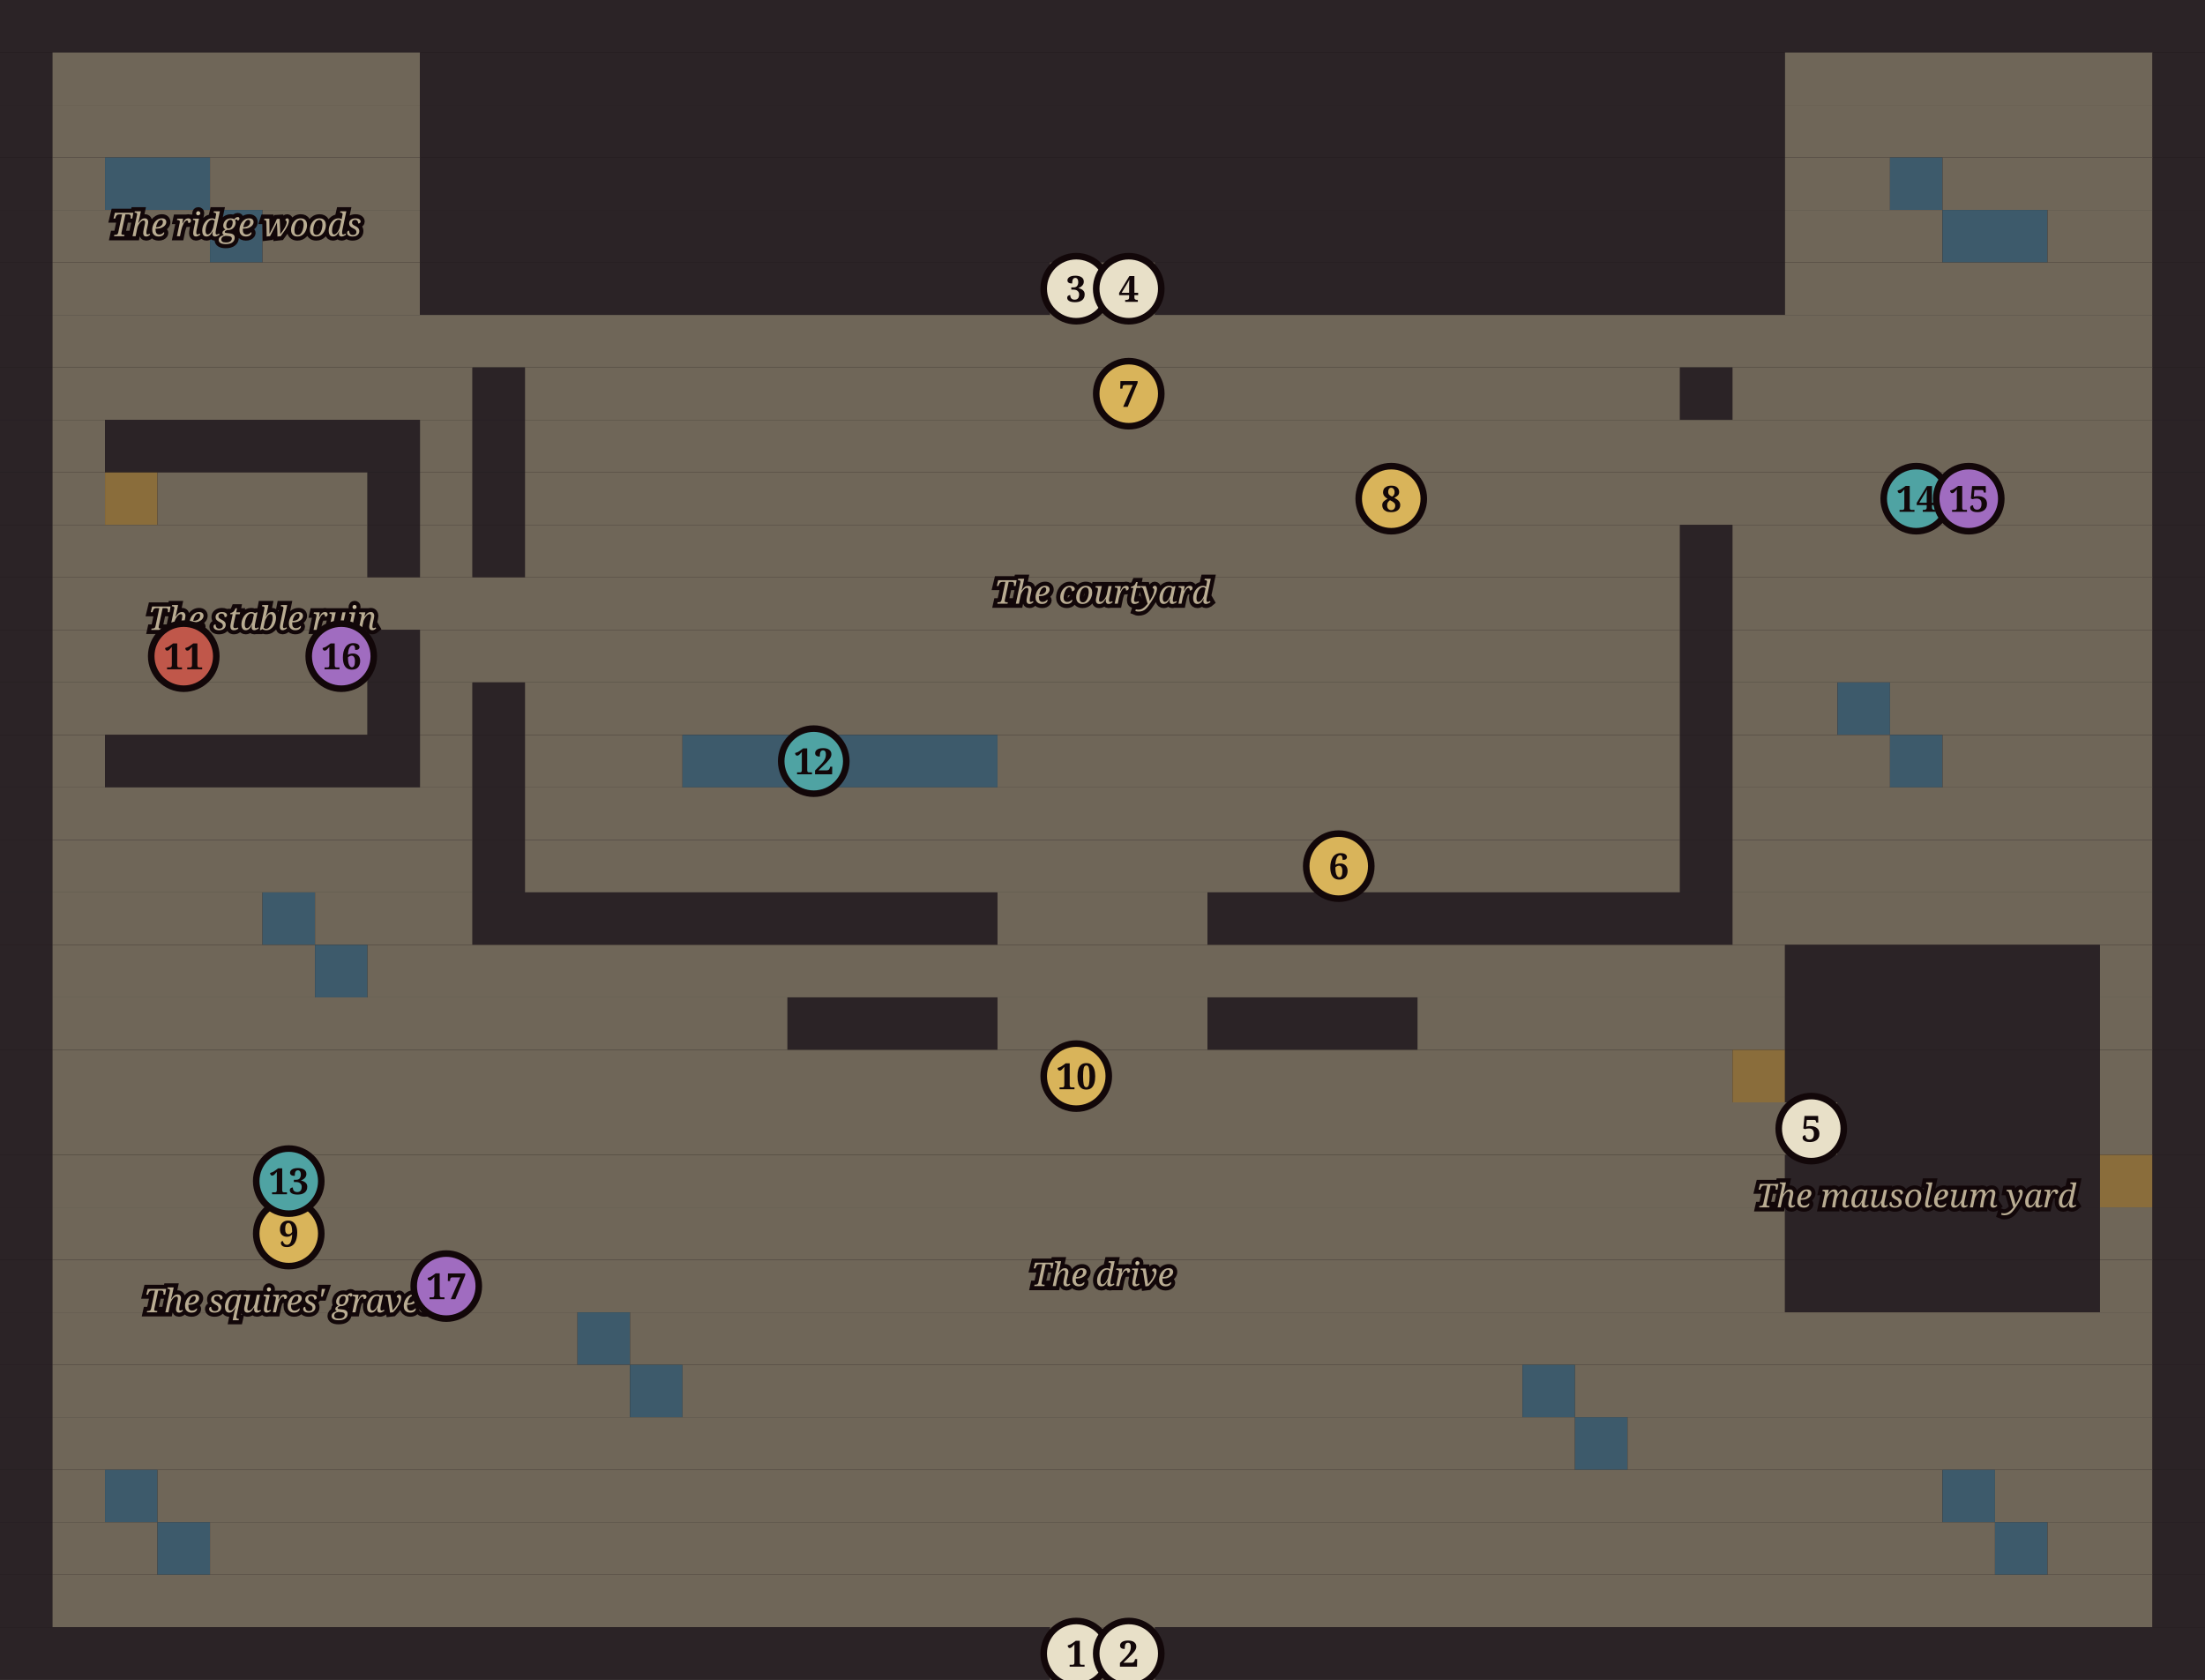
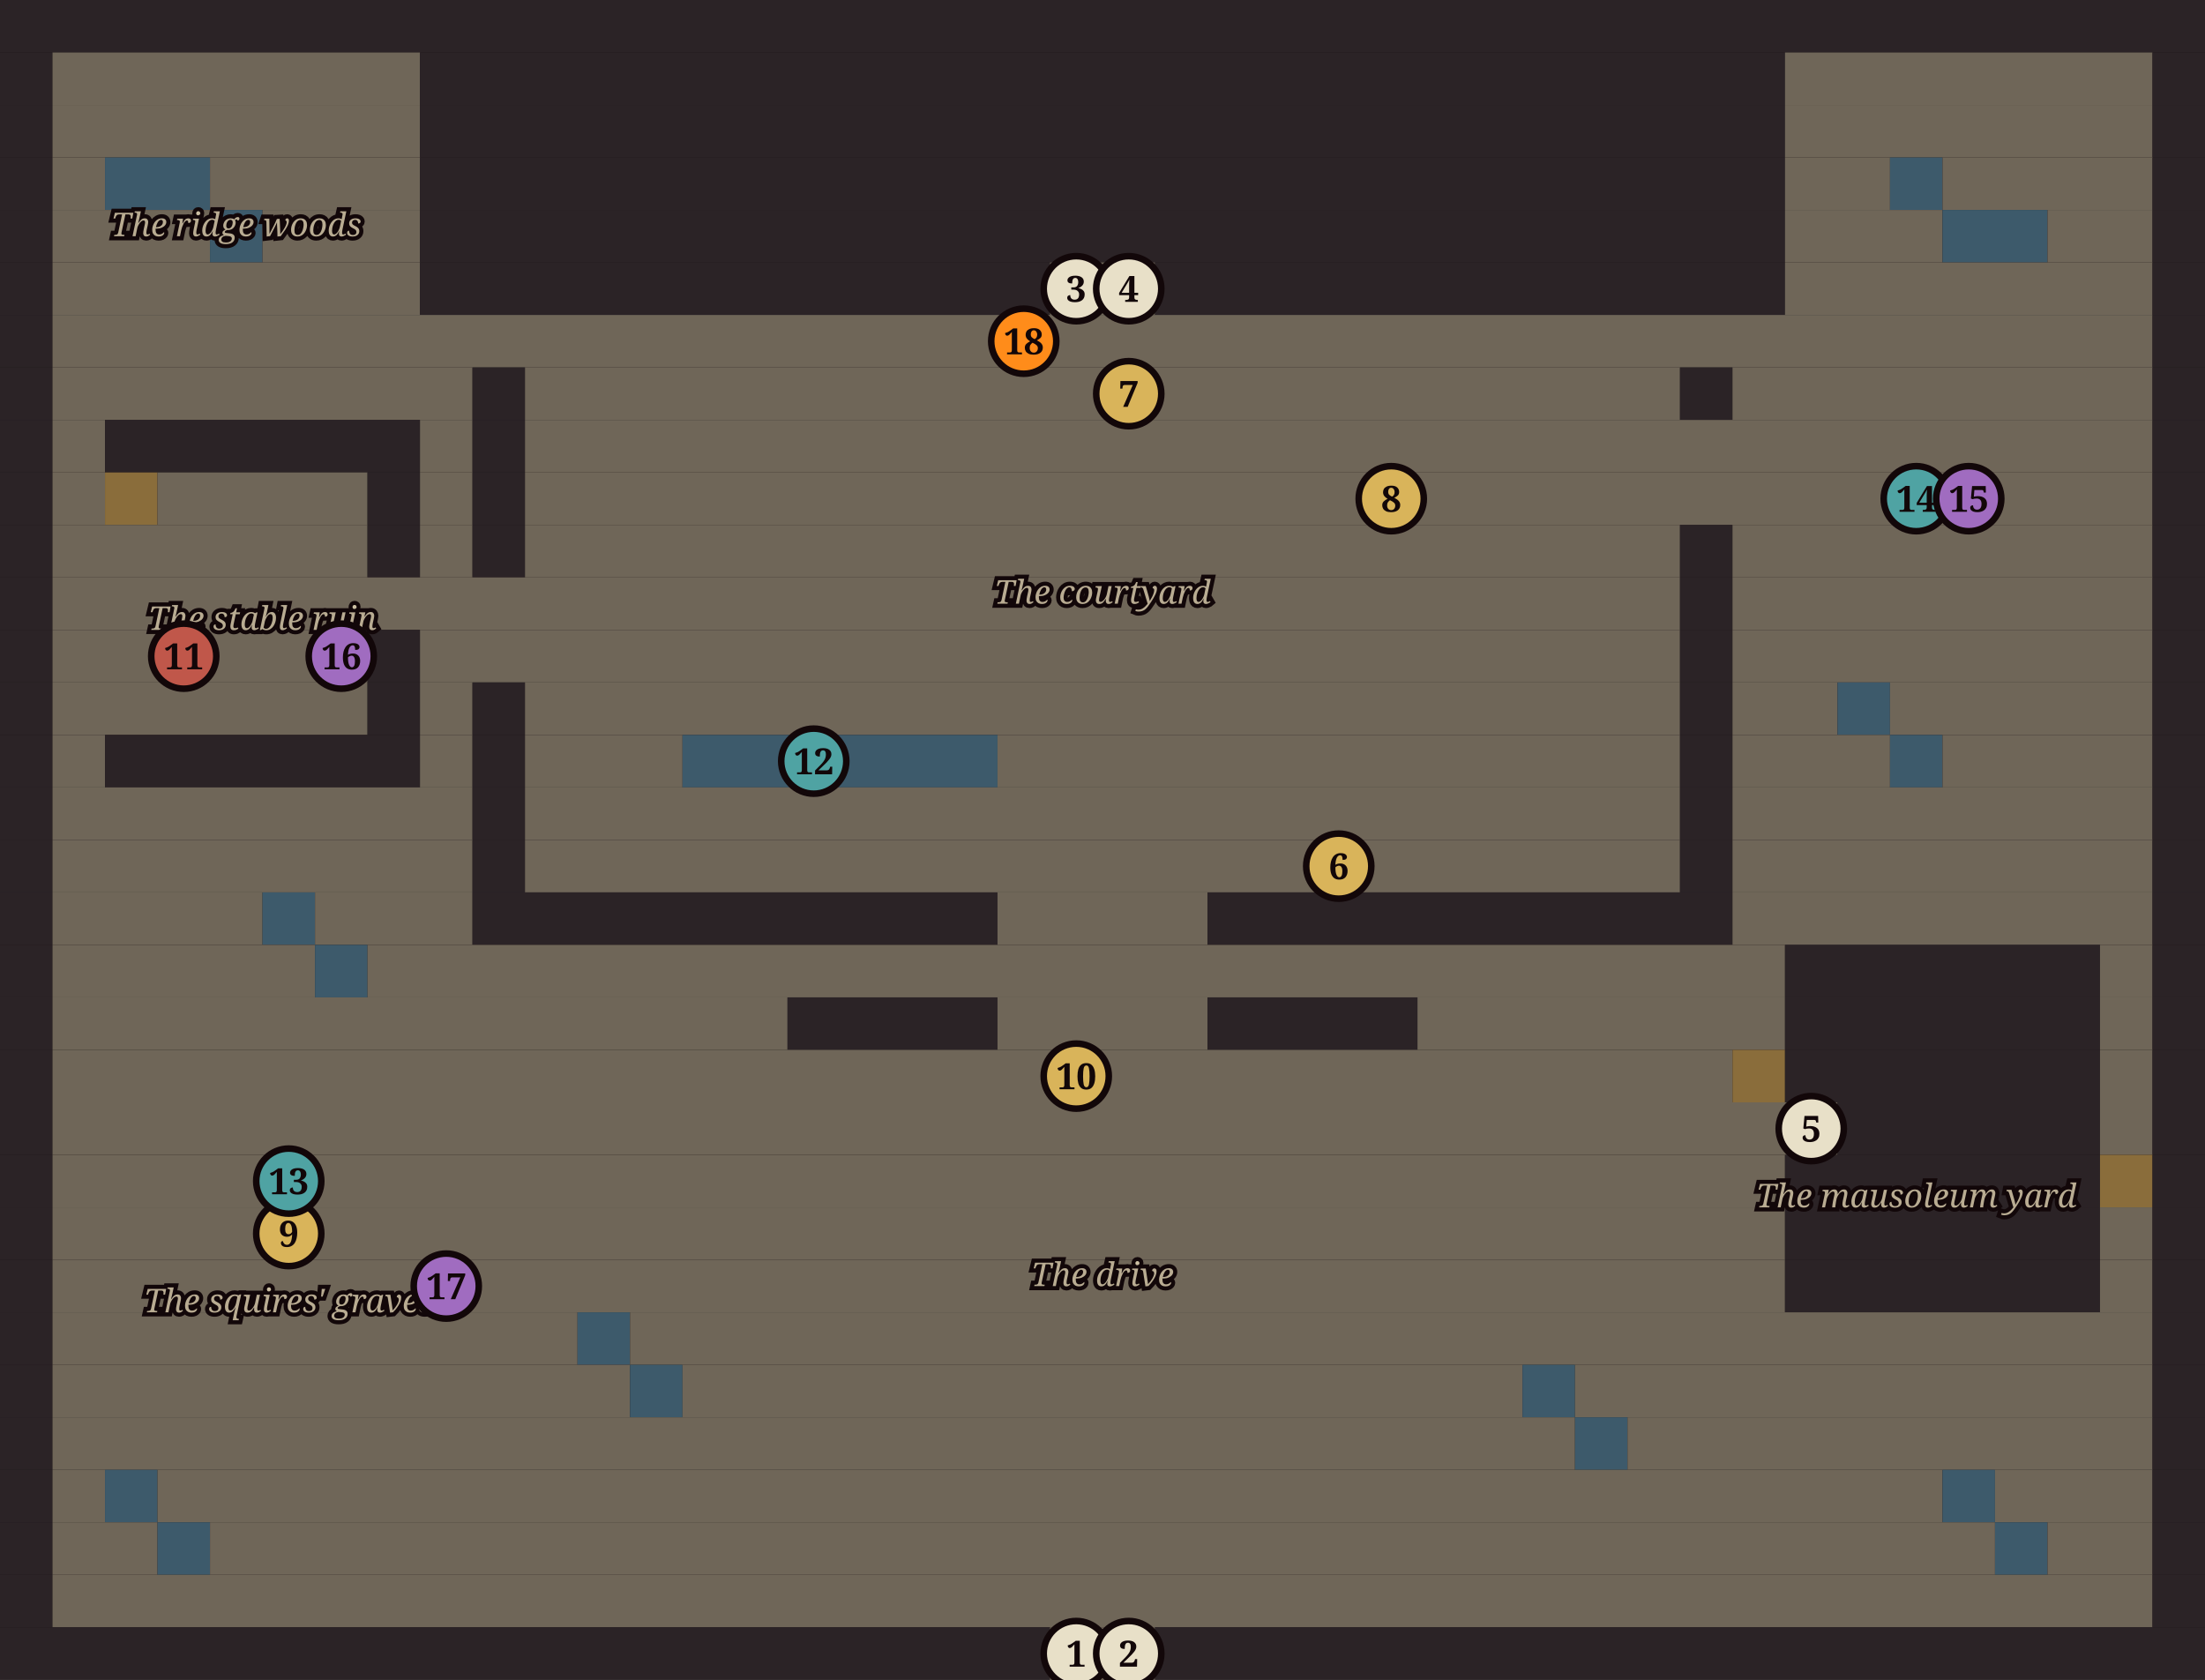
<svg xmlns="http://www.w3.org/2000/svg" viewBox="0 0 672 512" width="672" height="512" font-family="Georgia, serif">
  <rect width="672" height="512" fill="#1a1416" />
  <rect x="0" y="0" width="672" height="16" fill="#2b2326" />
  <rect x="0" y="16" width="16" height="16" fill="#2b2326" />
  <rect x="16" y="16" width="112" height="16" fill="#6f6658" />
  <rect x="128" y="16" width="416" height="16" fill="#2b2326" />
  <rect x="544" y="16" width="112" height="16" fill="#6f6658" />
  <rect x="656" y="16" width="16" height="16" fill="#2b2326" />
  <rect x="0" y="32" width="16" height="16" fill="#2b2326" />
  <rect x="16" y="32" width="112" height="16" fill="#6f6658" />
  <rect x="128" y="32" width="416" height="16" fill="#2b2326" />
  <rect x="544" y="32" width="112" height="16" fill="#6f6658" />
  <rect x="656" y="32" width="16" height="16" fill="#2b2326" />
  <rect x="0" y="48" width="16" height="16" fill="#2b2326" />
  <rect x="16" y="48" width="16" height="16" fill="#6f6658" />
  <rect x="32" y="48" width="32" height="16" fill="#3d5a6b" />
  <rect x="64" y="48" width="64" height="16" fill="#6f6658" />
  <rect x="128" y="48" width="416" height="16" fill="#2b2326" />
  <rect x="544" y="48" width="32" height="16" fill="#6f6658" />
  <rect x="576" y="48" width="16" height="16" fill="#3d5a6b" />
  <rect x="592" y="48" width="64" height="16" fill="#6f6658" />
  <rect x="656" y="48" width="16" height="16" fill="#2b2326" />
  <rect x="0" y="64" width="16" height="16" fill="#2b2326" />
  <rect x="16" y="64" width="48" height="16" fill="#6f6658" />
  <rect x="64" y="64" width="16" height="16" fill="#3d5a6b" />
  <rect x="80" y="64" width="48" height="16" fill="#6f6658" />
  <rect x="128" y="64" width="416" height="16" fill="#2b2326" />
  <rect x="544" y="64" width="48" height="16" fill="#6f6658" />
  <rect x="592" y="64" width="32" height="16" fill="#3d5a6b" />
  <rect x="624" y="64" width="32" height="16" fill="#6f6658" />
  <rect x="656" y="64" width="16" height="16" fill="#2b2326" />
  <rect x="0" y="80" width="16" height="16" fill="#2b2326" />
  <rect x="16" y="80" width="112" height="16" fill="#6f6658" />
  <rect x="128" y="80" width="192" height="16" fill="#2b2326" />
  <rect x="320" y="80" width="32" height="16" fill="#6f6658" />
  <rect x="352" y="80" width="192" height="16" fill="#2b2326" />
  <rect x="544" y="80" width="112" height="16" fill="#6f6658" />
  <rect x="656" y="80" width="16" height="16" fill="#2b2326" />
  <rect x="0" y="96" width="16" height="16" fill="#2b2326" />
  <rect x="16" y="96" width="640" height="16" fill="#6f6658" />
  <rect x="656" y="96" width="16" height="16" fill="#2b2326" />
  <rect x="0" y="112" width="16" height="16" fill="#2b2326" />
  <rect x="16" y="112" width="128" height="16" fill="#6f6658" />
  <rect x="144" y="112" width="16" height="16" fill="#2b2326" />
  <rect x="160" y="112" width="352" height="16" fill="#6f6658" />
  <rect x="512" y="112" width="16" height="16" fill="#2b2326" />
  <rect x="528" y="112" width="128" height="16" fill="#6f6658" />
  <rect x="656" y="112" width="16" height="16" fill="#2b2326" />
  <rect x="0" y="128" width="16" height="16" fill="#2b2326" />
  <rect x="16" y="128" width="16" height="16" fill="#6f6658" />
  <rect x="32" y="128" width="96" height="16" fill="#2b2326" />
  <rect x="128" y="128" width="16" height="16" fill="#6f6658" />
  <rect x="144" y="128" width="16" height="16" fill="#2b2326" />
  <rect x="160" y="128" width="496" height="16" fill="#6f6658" />
  <rect x="656" y="128" width="16" height="16" fill="#2b2326" />
  <rect x="0" y="144" width="16" height="16" fill="#2b2326" />
  <rect x="16" y="144" width="16" height="16" fill="#6f6658" />
  <rect x="32" y="144" width="16" height="16" fill="#8a6d3b" />
  <rect x="48" y="144" width="64" height="16" fill="#6f6658" />
  <rect x="112" y="144" width="16" height="16" fill="#2b2326" />
  <rect x="128" y="144" width="16" height="16" fill="#6f6658" />
  <rect x="144" y="144" width="16" height="16" fill="#2b2326" />
  <rect x="160" y="144" width="496" height="16" fill="#6f6658" />
  <rect x="656" y="144" width="16" height="16" fill="#2b2326" />
  <rect x="0" y="160" width="16" height="16" fill="#2b2326" />
  <rect x="16" y="160" width="96" height="16" fill="#6f6658" />
  <rect x="112" y="160" width="16" height="16" fill="#2b2326" />
  <rect x="128" y="160" width="16" height="16" fill="#6f6658" />
  <rect x="144" y="160" width="16" height="16" fill="#2b2326" />
  <rect x="160" y="160" width="352" height="16" fill="#6f6658" />
  <rect x="512" y="160" width="16" height="16" fill="#2b2326" />
  <rect x="528" y="160" width="128" height="16" fill="#6f6658" />
  <rect x="656" y="160" width="16" height="16" fill="#2b2326" />
  <rect x="0" y="176" width="16" height="16" fill="#2b2326" />
  <rect x="16" y="176" width="496" height="16" fill="#6f6658" />
  <rect x="512" y="176" width="16" height="16" fill="#2b2326" />
  <rect x="528" y="176" width="128" height="16" fill="#6f6658" />
  <rect x="656" y="176" width="16" height="16" fill="#2b2326" />
  <rect x="0" y="192" width="16" height="16" fill="#2b2326" />
  <rect x="16" y="192" width="96" height="16" fill="#6f6658" />
  <rect x="112" y="192" width="16" height="16" fill="#2b2326" />
  <rect x="128" y="192" width="384" height="16" fill="#6f6658" />
  <rect x="512" y="192" width="16" height="16" fill="#2b2326" />
  <rect x="528" y="192" width="128" height="16" fill="#6f6658" />
  <rect x="656" y="192" width="16" height="16" fill="#2b2326" />
  <rect x="0" y="208" width="16" height="16" fill="#2b2326" />
  <rect x="16" y="208" width="96" height="16" fill="#6f6658" />
  <rect x="112" y="208" width="16" height="16" fill="#2b2326" />
  <rect x="128" y="208" width="16" height="16" fill="#6f6658" />
  <rect x="144" y="208" width="16" height="16" fill="#2b2326" />
  <rect x="160" y="208" width="352" height="16" fill="#6f6658" />
  <rect x="512" y="208" width="16" height="16" fill="#2b2326" />
  <rect x="528" y="208" width="32" height="16" fill="#6f6658" />
  <rect x="560" y="208" width="16" height="16" fill="#3d5a6b" />
  <rect x="576" y="208" width="80" height="16" fill="#6f6658" />
  <rect x="656" y="208" width="16" height="16" fill="#2b2326" />
  <rect x="0" y="224" width="16" height="16" fill="#2b2326" />
  <rect x="16" y="224" width="16" height="16" fill="#6f6658" />
  <rect x="32" y="224" width="96" height="16" fill="#2b2326" />
  <rect x="128" y="224" width="16" height="16" fill="#6f6658" />
  <rect x="144" y="224" width="16" height="16" fill="#2b2326" />
  <rect x="160" y="224" width="48" height="16" fill="#6f6658" />
  <rect x="208" y="224" width="96" height="16" fill="#3d5a6b" />
  <rect x="304" y="224" width="208" height="16" fill="#6f6658" />
  <rect x="512" y="224" width="16" height="16" fill="#2b2326" />
  <rect x="528" y="224" width="48" height="16" fill="#6f6658" />
  <rect x="576" y="224" width="16" height="16" fill="#3d5a6b" />
  <rect x="592" y="224" width="64" height="16" fill="#6f6658" />
  <rect x="656" y="224" width="16" height="16" fill="#2b2326" />
  <rect x="0" y="240" width="16" height="16" fill="#2b2326" />
  <rect x="16" y="240" width="128" height="16" fill="#6f6658" />
  <rect x="144" y="240" width="16" height="16" fill="#2b2326" />
  <rect x="160" y="240" width="352" height="16" fill="#6f6658" />
  <rect x="512" y="240" width="16" height="16" fill="#2b2326" />
  <rect x="528" y="240" width="128" height="16" fill="#6f6658" />
  <rect x="656" y="240" width="16" height="16" fill="#2b2326" />
  <rect x="0" y="256" width="16" height="16" fill="#2b2326" />
  <rect x="16" y="256" width="128" height="16" fill="#6f6658" />
  <rect x="144" y="256" width="16" height="16" fill="#2b2326" />
  <rect x="160" y="256" width="352" height="16" fill="#6f6658" />
  <rect x="512" y="256" width="16" height="16" fill="#2b2326" />
  <rect x="528" y="256" width="128" height="16" fill="#6f6658" />
  <rect x="656" y="256" width="16" height="16" fill="#2b2326" />
  <rect x="0" y="272" width="16" height="16" fill="#2b2326" />
  <rect x="16" y="272" width="64" height="16" fill="#6f6658" />
  <rect x="80" y="272" width="16" height="16" fill="#3d5a6b" />
  <rect x="96" y="272" width="48" height="16" fill="#6f6658" />
  <rect x="144" y="272" width="160" height="16" fill="#2b2326" />
  <rect x="304" y="272" width="64" height="16" fill="#6f6658" />
  <rect x="368" y="272" width="160" height="16" fill="#2b2326" />
  <rect x="528" y="272" width="128" height="16" fill="#6f6658" />
  <rect x="656" y="272" width="16" height="16" fill="#2b2326" />
  <rect x="0" y="288" width="16" height="16" fill="#2b2326" />
  <rect x="16" y="288" width="80" height="16" fill="#6f6658" />
  <rect x="96" y="288" width="16" height="16" fill="#3d5a6b" />
  <rect x="112" y="288" width="432" height="16" fill="#6f6658" />
  <rect x="544" y="288" width="96" height="16" fill="#2b2326" />
  <rect x="640" y="288" width="16" height="16" fill="#6f6658" />
  <rect x="656" y="288" width="16" height="16" fill="#2b2326" />
  <rect x="0" y="304" width="16" height="16" fill="#2b2326" />
  <rect x="16" y="304" width="224" height="16" fill="#6f6658" />
  <rect x="240" y="304" width="64" height="16" fill="#2b2326" />
  <rect x="304" y="304" width="64" height="16" fill="#6f6658" />
  <rect x="368" y="304" width="64" height="16" fill="#2b2326" />
  <rect x="432" y="304" width="112" height="16" fill="#6f6658" />
  <rect x="544" y="304" width="96" height="16" fill="#2b2326" />
  <rect x="640" y="304" width="16" height="16" fill="#6f6658" />
  <rect x="656" y="304" width="16" height="16" fill="#2b2326" />
  <rect x="0" y="320" width="16" height="16" fill="#2b2326" />
  <rect x="16" y="320" width="512" height="16" fill="#6f6658" />
  <rect x="528" y="320" width="16" height="16" fill="#8a6d3b" />
  <rect x="544" y="320" width="96" height="16" fill="#2b2326" />
  <rect x="640" y="320" width="16" height="16" fill="#6f6658" />
  <rect x="656" y="320" width="16" height="16" fill="#2b2326" />
  <rect x="0" y="336" width="16" height="16" fill="#2b2326" />
  <rect x="16" y="336" width="544" height="16" fill="#6f6658" />
  <rect x="560" y="336" width="80" height="16" fill="#2b2326" />
  <rect x="640" y="336" width="16" height="16" fill="#6f6658" />
  <rect x="656" y="336" width="16" height="16" fill="#2b2326" />
  <rect x="0" y="352" width="16" height="16" fill="#2b2326" />
  <rect x="16" y="352" width="528" height="16" fill="#6f6658" />
  <rect x="544" y="352" width="96" height="16" fill="#2b2326" />
  <rect x="640" y="352" width="16" height="16" fill="#8a6d3b" />
  <rect x="656" y="352" width="16" height="16" fill="#2b2326" />
  <rect x="0" y="368" width="16" height="16" fill="#2b2326" />
  <rect x="16" y="368" width="528" height="16" fill="#6f6658" />
  <rect x="544" y="368" width="96" height="16" fill="#2b2326" />
  <rect x="640" y="368" width="16" height="16" fill="#6f6658" />
  <rect x="656" y="368" width="16" height="16" fill="#2b2326" />
  <rect x="0" y="384" width="16" height="16" fill="#2b2326" />
  <rect x="16" y="384" width="528" height="16" fill="#6f6658" />
  <rect x="544" y="384" width="96" height="16" fill="#2b2326" />
  <rect x="640" y="384" width="16" height="16" fill="#6f6658" />
  <rect x="656" y="384" width="16" height="16" fill="#2b2326" />
  <rect x="0" y="400" width="16" height="16" fill="#2b2326" />
  <rect x="16" y="400" width="160" height="16" fill="#6f6658" />
  <rect x="176" y="400" width="16" height="16" fill="#3d5a6b" />
  <rect x="192" y="400" width="464" height="16" fill="#6f6658" />
  <rect x="656" y="400" width="16" height="16" fill="#2b2326" />
  <rect x="0" y="416" width="16" height="16" fill="#2b2326" />
  <rect x="16" y="416" width="176" height="16" fill="#6f6658" />
  <rect x="192" y="416" width="16" height="16" fill="#3d5a6b" />
  <rect x="208" y="416" width="256" height="16" fill="#6f6658" />
  <rect x="464" y="416" width="16" height="16" fill="#3d5a6b" />
  <rect x="480" y="416" width="176" height="16" fill="#6f6658" />
  <rect x="656" y="416" width="16" height="16" fill="#2b2326" />
  <rect x="0" y="432" width="16" height="16" fill="#2b2326" />
  <rect x="16" y="432" width="464" height="16" fill="#6f6658" />
  <rect x="480" y="432" width="16" height="16" fill="#3d5a6b" />
  <rect x="496" y="432" width="160" height="16" fill="#6f6658" />
  <rect x="656" y="432" width="16" height="16" fill="#2b2326" />
  <rect x="0" y="448" width="16" height="16" fill="#2b2326" />
  <rect x="16" y="448" width="16" height="16" fill="#6f6658" />
  <rect x="32" y="448" width="16" height="16" fill="#3d5a6b" />
  <rect x="48" y="448" width="544" height="16" fill="#6f6658" />
  <rect x="592" y="448" width="16" height="16" fill="#3d5a6b" />
  <rect x="608" y="448" width="48" height="16" fill="#6f6658" />
  <rect x="656" y="448" width="16" height="16" fill="#2b2326" />
  <rect x="0" y="464" width="16" height="16" fill="#2b2326" />
  <rect x="16" y="464" width="32" height="16" fill="#6f6658" />
  <rect x="48" y="464" width="16" height="16" fill="#3d5a6b" />
  <rect x="64" y="464" width="544" height="16" fill="#6f6658" />
  <rect x="608" y="464" width="16" height="16" fill="#3d5a6b" />
  <rect x="624" y="464" width="32" height="16" fill="#6f6658" />
  <rect x="656" y="464" width="16" height="16" fill="#2b2326" />
  <rect x="0" y="480" width="16" height="16" fill="#2b2326" />
  <rect x="16" y="480" width="640" height="16" fill="#6f6658" />
  <rect x="656" y="480" width="16" height="16" fill="#2b2326" />
  <rect x="0" y="496" width="320" height="16" fill="#2b2326" />
  <rect x="320" y="496" width="32" height="16" fill="#6f6658" />
  <rect x="352" y="496" width="320" height="16" fill="#2b2326" />
  <text x="72.0" y="72.0" font-size="10" text-anchor="middle" fill="#f0e2c0" fill-opacity="0.75" stroke="#120709" stroke-width="2.5" paint-order="stroke" font-style="italic">The ridge woods</text>
  <text x="336.0" y="184.0" font-size="10" text-anchor="middle" fill="#f0e2c0" fill-opacity="0.75" stroke="#120709" stroke-width="2.5" paint-order="stroke" font-style="italic">The courtyard</text>
  <text x="80.0" y="192.0" font-size="10" text-anchor="middle" fill="#f0e2c0" fill-opacity="0.75" stroke="#120709" stroke-width="2.5" paint-order="stroke" font-style="italic">The stable ruin</text>
  <text x="336.0" y="392.0" font-size="10" text-anchor="middle" fill="#f0e2c0" fill-opacity="0.75" stroke="#120709" stroke-width="2.5" paint-order="stroke" font-style="italic">The drive</text>
  <text x="88.0" y="400.0" font-size="10" text-anchor="middle" fill="#f0e2c0" fill-opacity="0.75" stroke="#120709" stroke-width="2.5" paint-order="stroke" font-style="italic">The squires' graves</text>
  <text x="584.0" y="368.0" font-size="10" text-anchor="middle" fill="#f0e2c0" fill-opacity="0.75" stroke="#120709" stroke-width="2.5" paint-order="stroke" font-style="italic">The mausoleum yard</text>
  <circle cx="328.0" cy="504.0" r="9.92" fill="#e8e0c8" stroke="#120709" stroke-width="2" />
  <text x="328.0" y="508.0" font-size="11" text-anchor="middle" fill="#120709" font-weight="bold">1</text>
  <circle cx="344.0" cy="504.0" r="9.92" fill="#e8e0c8" stroke="#120709" stroke-width="2" />
  <text x="344.0" y="508.0" font-size="11" text-anchor="middle" fill="#120709" font-weight="bold">2</text>
  <circle cx="328.0" cy="88.0" r="9.92" fill="#e8e0c8" stroke="#120709" stroke-width="2" />
  <text x="328.0" y="92.0" font-size="11" text-anchor="middle" fill="#120709" font-weight="bold">3</text>
  <circle cx="344.0" cy="88.0" r="9.92" fill="#e8e0c8" stroke="#120709" stroke-width="2" />
  <text x="344.0" y="92.0" font-size="11" text-anchor="middle" fill="#120709" font-weight="bold">4</text>
  <circle cx="552.0" cy="344.0" r="9.92" fill="#e8e0c8" stroke="#120709" stroke-width="2" />
  <text x="552.0" y="348.0" font-size="11" text-anchor="middle" fill="#120709" font-weight="bold">5</text>
  <circle cx="408.0" cy="264.0" r="9.92" fill="#d9b45a" stroke="#120709" stroke-width="2" />
  <text x="408.0" y="268.0" font-size="11" text-anchor="middle" fill="#120709" font-weight="bold">6</text>
  <circle cx="344.0" cy="120.0" r="9.92" fill="#d9b45a" stroke="#120709" stroke-width="2" />
  <text x="344.0" y="124.0" font-size="11" text-anchor="middle" fill="#120709" font-weight="bold">7</text>
  <circle cx="424.0" cy="152.0" r="9.92" fill="#d9b45a" stroke="#120709" stroke-width="2" />
  <text x="424.0" y="156.0" font-size="11" text-anchor="middle" fill="#120709" font-weight="bold">8</text>
  <circle cx="88.0" cy="376.0" r="9.92" fill="#d9b45a" stroke="#120709" stroke-width="2" />
  <text x="88.0" y="380.0" font-size="11" text-anchor="middle" fill="#120709" font-weight="bold">9</text>
  <circle cx="328.0" cy="328.0" r="9.92" fill="#d9b45a" stroke="#120709" stroke-width="2" />
  <text x="328.0" y="332.0" font-size="11" text-anchor="middle" fill="#120709" font-weight="bold">10</text>
  <circle cx="56.0" cy="200.0" r="9.92" fill="#c0574a" stroke="#120709" stroke-width="2" />
  <text x="56.0" y="204.0" font-size="11" text-anchor="middle" fill="#120709" font-weight="bold">11</text>
  <circle cx="248.0" cy="232.0" r="9.92" fill="#4fa3a3" stroke="#120709" stroke-width="2" />
  <text x="248.0" y="236.0" font-size="11" text-anchor="middle" fill="#120709" font-weight="bold">12</text>
  <circle cx="88.0" cy="360.0" r="9.92" fill="#4fa3a3" stroke="#120709" stroke-width="2" />
  <text x="88.0" y="364.0" font-size="11" text-anchor="middle" fill="#120709" font-weight="bold">13</text>
  <circle cx="584.0" cy="152.0" r="9.92" fill="#4fa3a3" stroke="#120709" stroke-width="2" />
  <text x="584.0" y="156.0" font-size="11" text-anchor="middle" fill="#120709" font-weight="bold">14</text>
  <circle cx="600.0" cy="152.0" r="9.92" fill="#a06cc0" stroke="#120709" stroke-width="2" />
  <text x="600.0" y="156.0" font-size="11" text-anchor="middle" fill="#120709" font-weight="bold">15</text>
  <circle cx="104.0" cy="200.0" r="9.92" fill="#a06cc0" stroke="#120709" stroke-width="2" />
  <text x="104.0" y="204.0" font-size="11" text-anchor="middle" fill="#120709" font-weight="bold">16</text>
  <circle cx="136.0" cy="392.0" r="9.92" fill="#a06cc0" stroke="#120709" stroke-width="2" />
  <text x="136.0" y="396.0" font-size="11" text-anchor="middle" fill="#120709" font-weight="bold">17</text>
+   <circle cx="312.0" cy="104.0" r="9.92" fill="#ff8c1a" stroke="#120709" stroke-width="2" />
+   <text x="312.0" y="108.0" font-size="11" text-anchor="middle" fill="#120709" font-weight="bold">18</text>
</svg>
